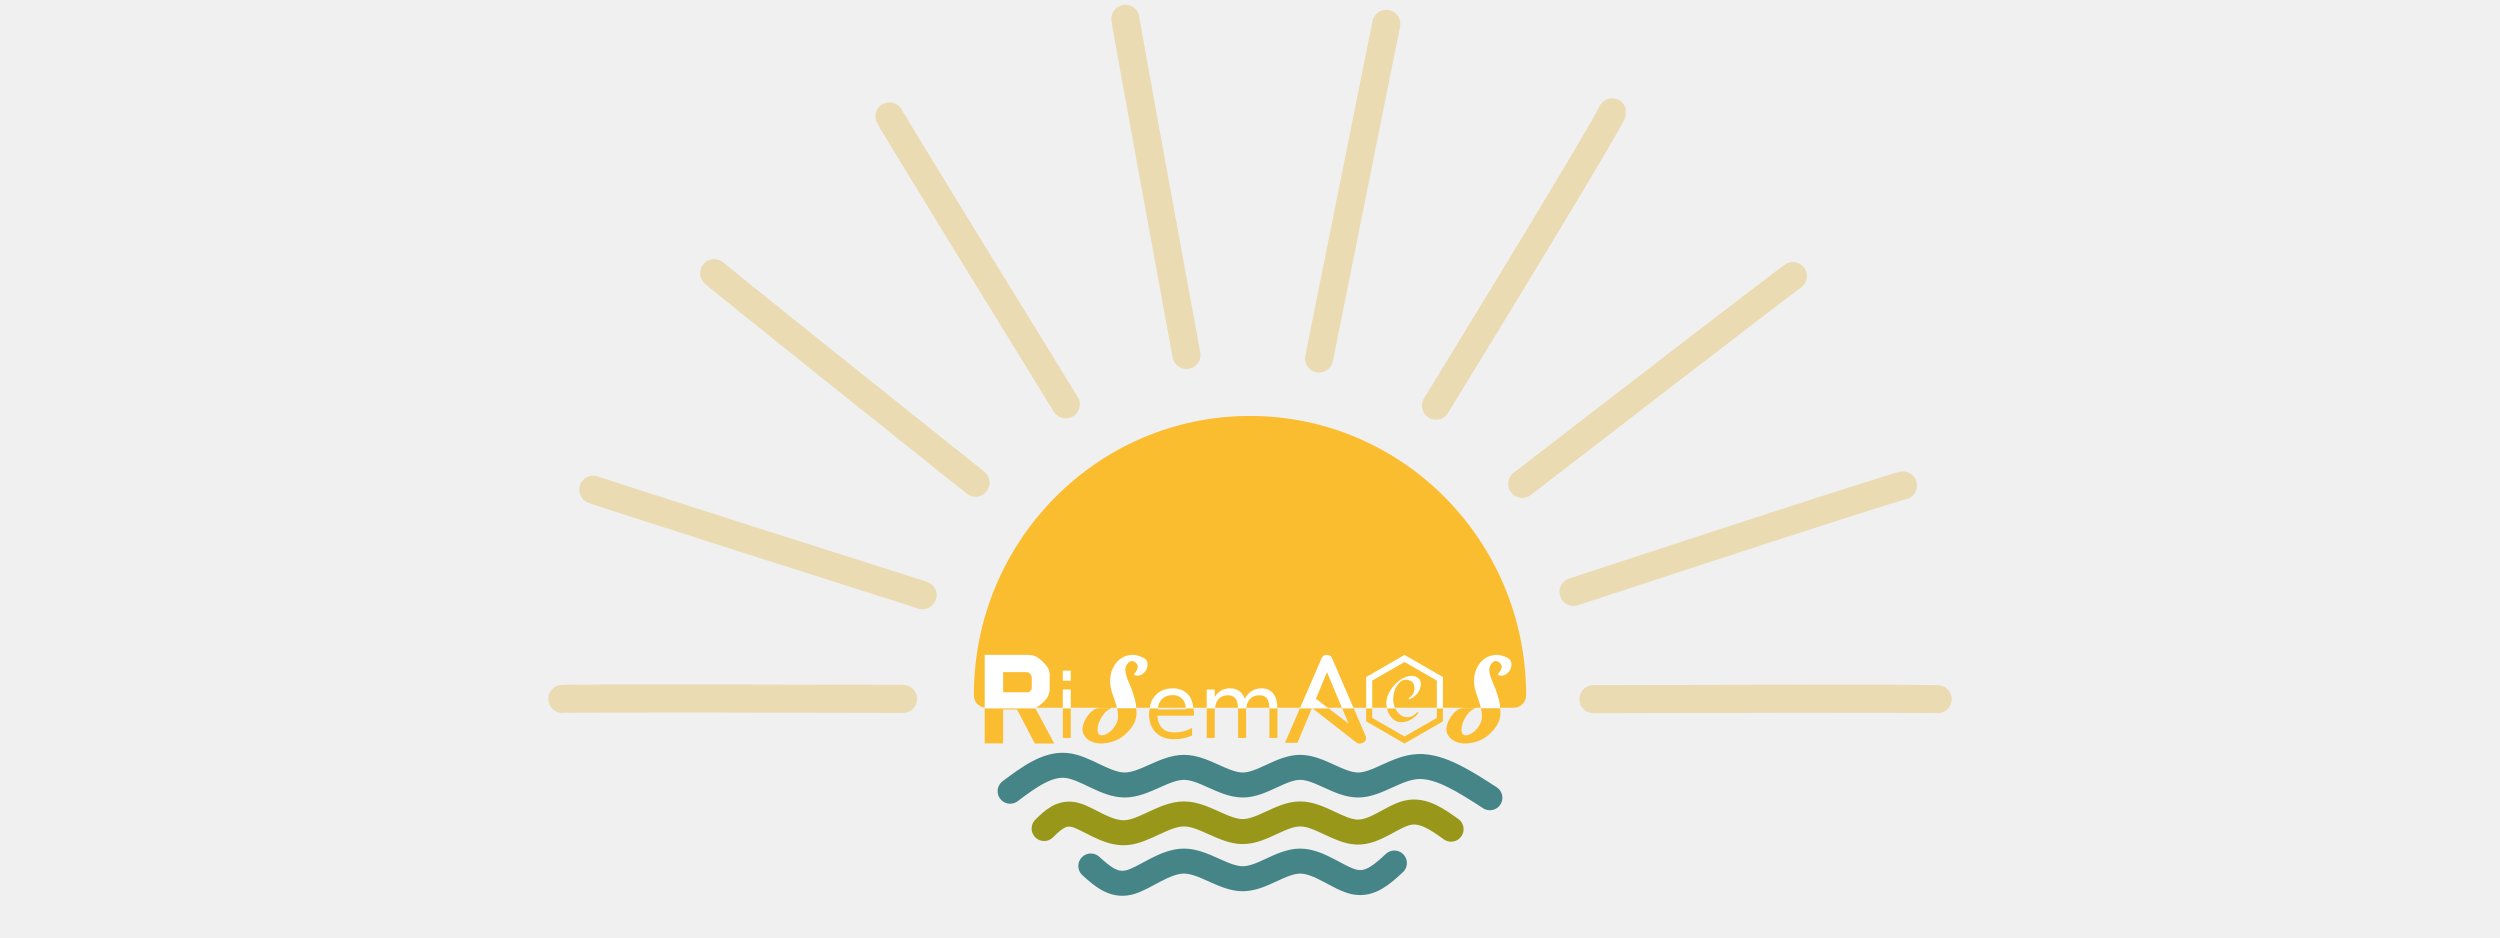
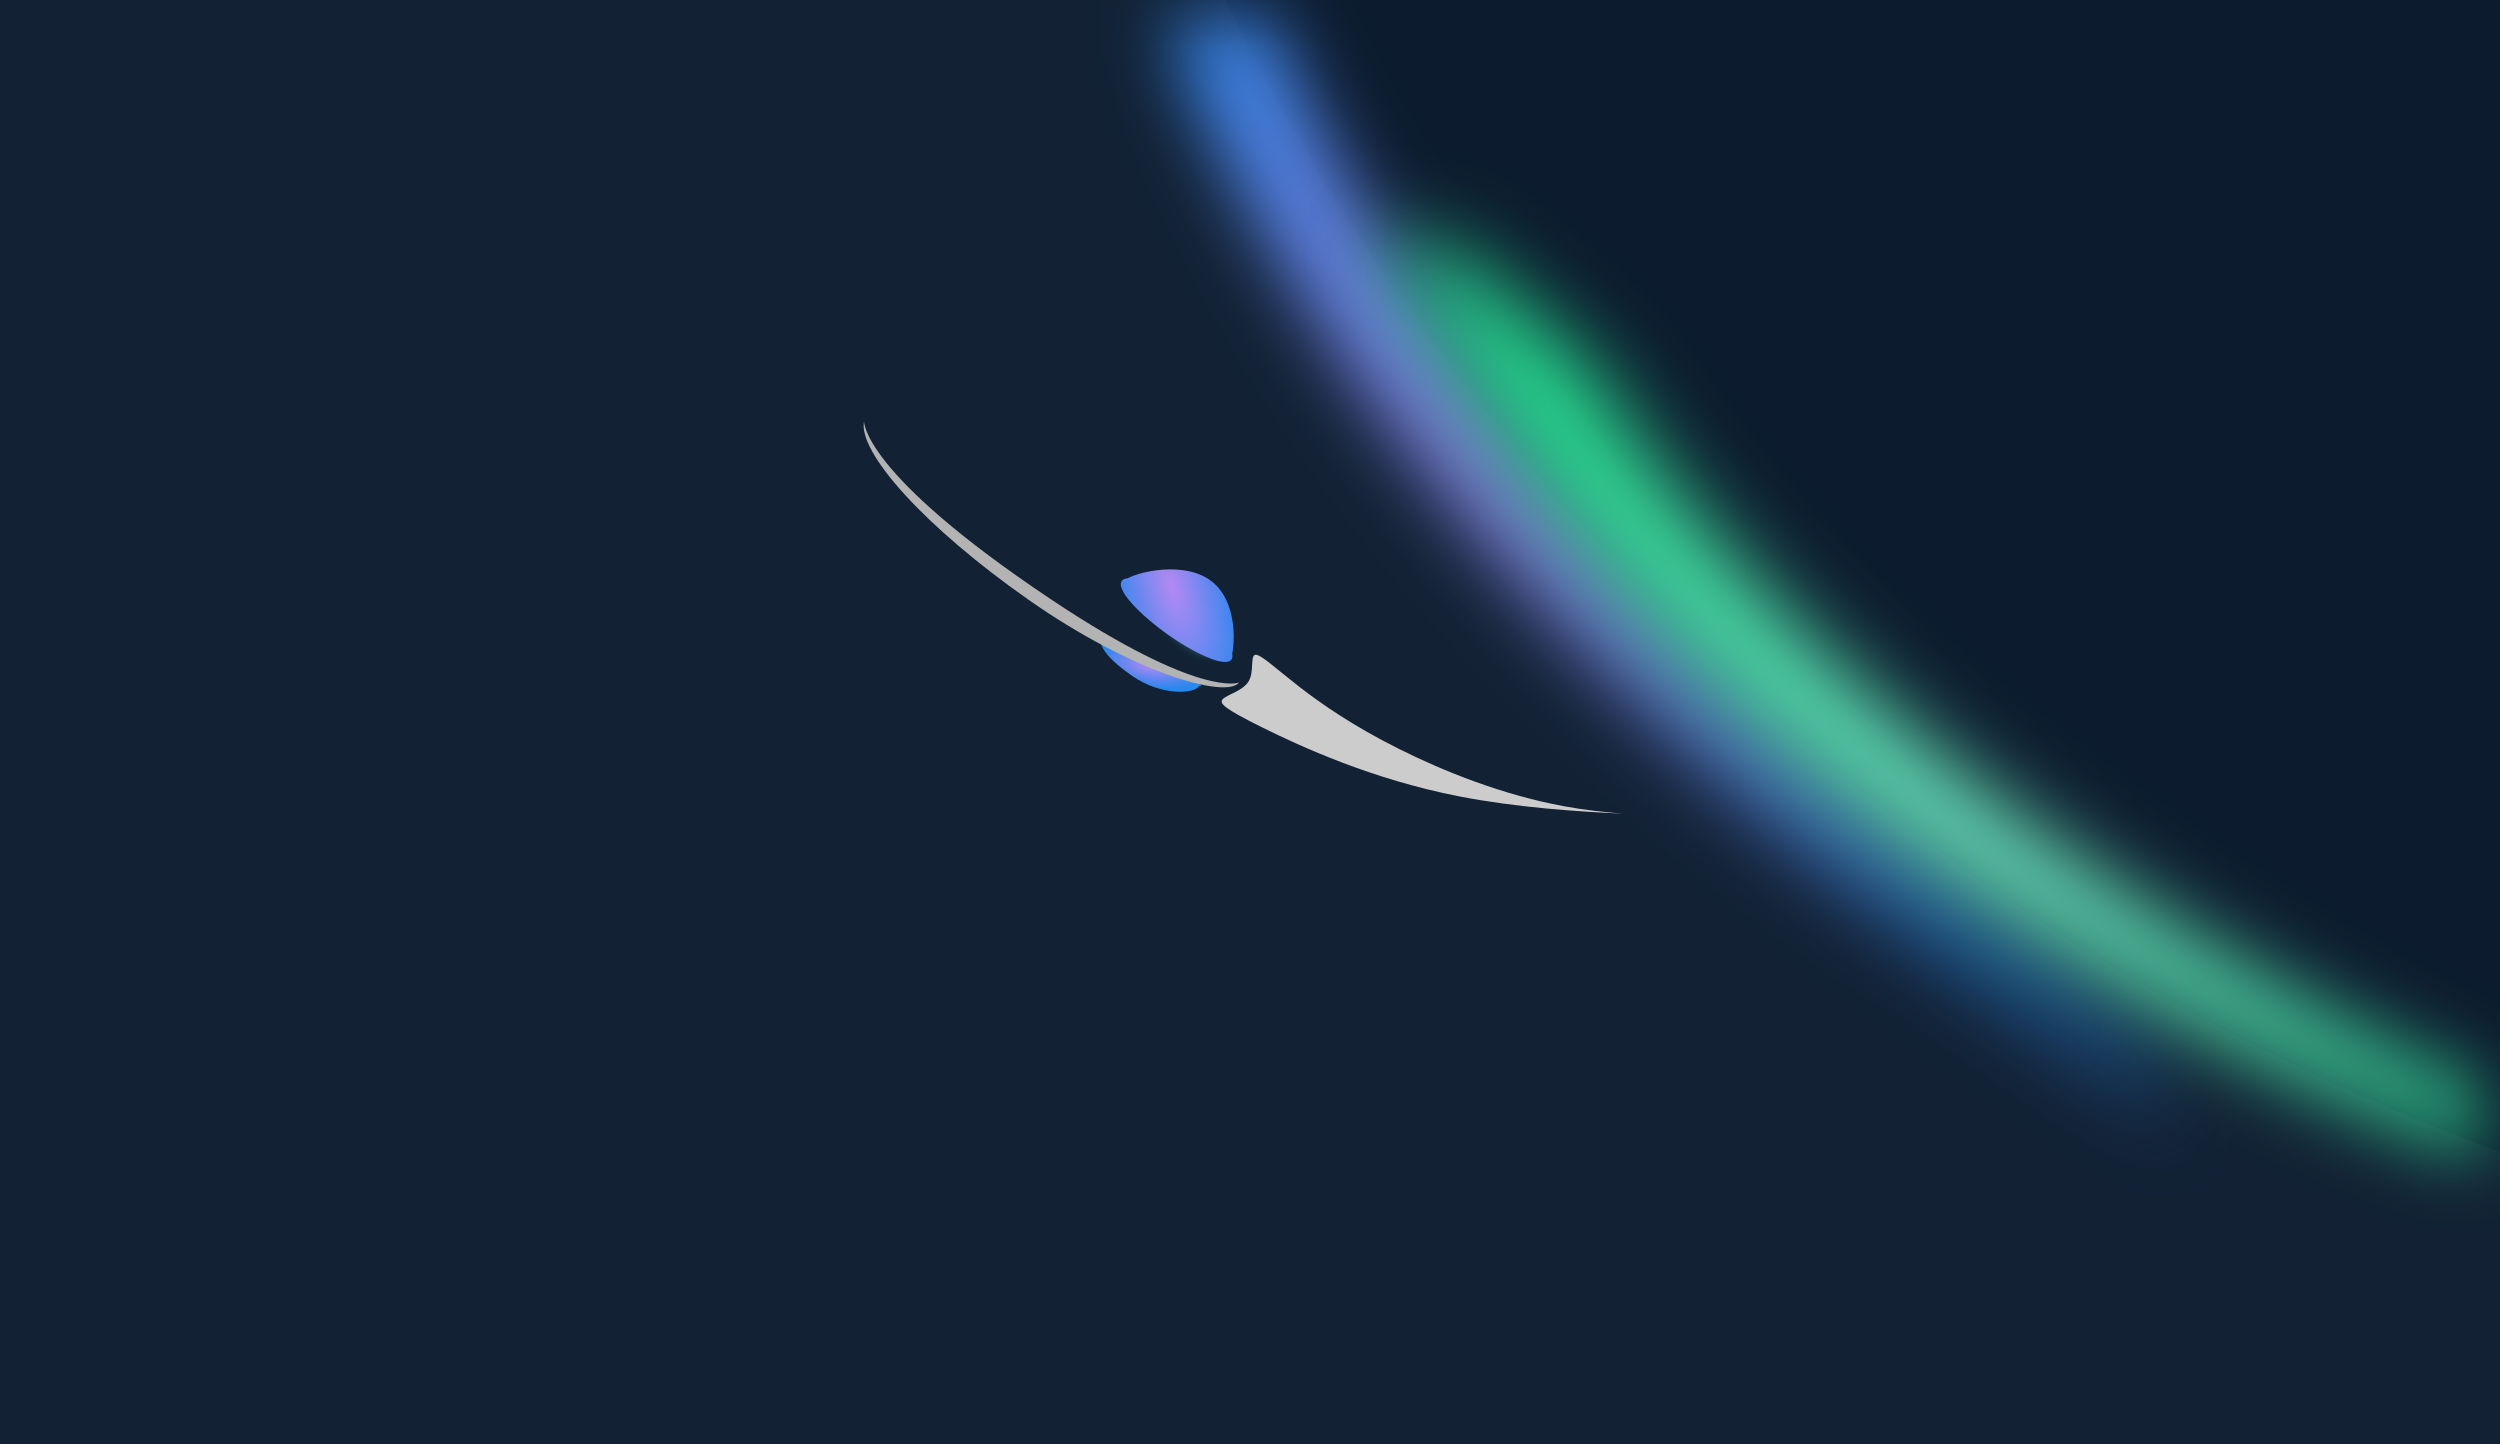
- <svg xmlns="http://www.w3.org/2000/svg" width="800" height="300" viewBox="0 0 211.667 79.375" version="1.1" id="svg8">
+ <svg xmlns="http://www.w3.org/2000/svg" xmlns:xlink="http://www.w3.org/1999/xlink" width="1366" height="789" viewBox="0 0 361.421 208.756" version="1.1" id="svg8">
  <defs id="defs2">
-     <style type="text/css" id="style981" />
+     <linearGradient id="linearGradient1452">
+       <stop style="stop-color:#88f3d1;stop-opacity:1" offset="0" id="stop1448" />
+       <stop style="stop-color:#28f09a;stop-opacity:0.984" offset="1" id="stop1450" />
+     </linearGradient>
+     <linearGradient id="linearGradient1119">
+       <stop style="stop-color:#b488f3;stop-opacity:1" offset="0" id="stop1115" />
+       <stop style="stop-color:#2889f0;stop-opacity:0.984" offset="1" id="stop1117" />
+     </linearGradient>
+     <rect x="218.18" y="25.811" width="86.163" height="12.097" id="rect1053" />
+     <rect x="20.488" y="29.281" width="116.079" height="34.785" id="rect933" />
+     <rect x="43.067" y="20.793" width="145.047" height="48.892" id="rect1031" />
+     <meshgradient id="meshgradient918" gradientUnits="userSpaceOnUse" x="82.622" y="2.315" gradientTransform="matrix(0.6495148,0,0,0.6495148,162.2954,-90.61837)">
+       <meshrow id="meshrow920">
+         <meshpatch id="meshpatch922">
+           <stop path="c 11.049,-2.121  28.962,-2.121  40.011,0" style="stop-color:#ffffff;stop-opacity:1" id="stop924" />
+           <stop path="c 11.049,2.121  11.049,5.561  0,7.682" style="stop-color:#000000;stop-opacity:1" id="stop926" />
+           <stop path="c -11.049,2.121  -28.962,2.121  -40.011,1.77636e-15" style="stop-color:#030303;stop-opacity:1" id="stop928" />
+           <stop path="c -11.049,-2.121  -11.049,-5.561  0,-7.682" style="stop-color:#000000;stop-opacity:1" id="stop930" />
+         </meshpatch>
+       </meshrow>
+     </meshgradient>
+     <filter style="color-interpolation-filters:sRGB" id="filter1021" x="-0.125" width="1.251" y="-0.216" height="1.433">
+       <feGaussianBlur stdDeviation="0.325" id="feGaussianBlur1023" />
+     </filter>
+     <rect x="43.067" y="20.793" width="145.047" height="48.892" id="rect1039" />
+     <meshgradient id="meshgradient1101" gradientUnits="userSpaceOnUse" x="241.89" y="16.796">
+       <meshrow id="meshrow1103">
+         <meshpatch id="meshpatch1105">
+           <stop path="c 3.911,0  7.822,0  11.733,0" style="stop-color:#6415d2;stop-opacity:1" id="stop1107" />
+           <stop path="c 0,2.105  0,4.21  0,6.315" style="stop-color:#2889f0;stop-opacity:1" id="stop1109" />
+           <stop path="c -3.911,0  -7.822,0  -11.733,0" style="stop-color:#6415d2;stop-opacity:1" id="stop1111" />
+           <stop path="c 0,-2.105  0,-4.21  0,-6.315" style="stop-color:#2889f0;stop-opacity:1" id="stop1113" />
+         </meshpatch>
+       </meshrow>
+     </meshgradient>
+     <radialGradient xlink:href="#linearGradient1119" id="radialGradient1121" gradientUnits="userSpaceOnUse" gradientTransform="matrix(1.186291,-0.1904286,1.188272,1.623357,-6.989457,29.93118)" cx="111.561" cy="-11.608" fx="111.561" fy="-11.608" r="14.404" />
+     <radialGradient xlink:href="#linearGradient1119" id="radialGradient1129" cx="246.669" cy="23.721" fx="246.669" fy="23.721" r="4.281" gradientTransform="matrix(1,0,0,0.4044799,0,14.12619)" gradientUnits="userSpaceOnUse" />
+     <radialGradient xlink:href="#linearGradient1119" id="radialGradient1141" gradientUnits="userSpaceOnUse" gradientTransform="matrix(1.186291,-0.1904286,1.188272,1.623357,-6.989457,29.93118)" cx="111.561" cy="-11.608" fx="111.561" fy="-11.608" r="14.404" />
+     <radialGradient xlink:href="#linearGradient1119" id="radialGradient1143" gradientUnits="userSpaceOnUse" gradientTransform="matrix(1.186291,-0.1904286,1.188272,1.623357,-6.989457,29.93118)" cx="111.561" cy="-11.608" fx="111.561" fy="-11.608" r="14.404" />
+     <radialGradient xlink:href="#linearGradient1119" id="radialGradient1358" cx="436.51" cy="62.942" fx="436.51" fy="62.942" r="96.556" gradientTransform="matrix(1,0,0,0.8520459,11.15096,3.548396)" gradientUnits="userSpaceOnUse" />
+     <filter style="color-interpolation-filters:sRGB" id="filter1440" x="-0.076" width="1.153" y="-0.09" height="1.179">
+       <feGaussianBlur stdDeviation="6.14" id="feGaussianBlur1442" />
+     </filter>
+     <radialGradient xlink:href="#linearGradient1452" id="radialGradient1446" gradientUnits="userSpaceOnUse" gradientTransform="matrix(1,0,0,0.8520459,47.02486,67.69747)" cx="436.51" cy="62.942" fx="436.51" fy="62.942" r="96.556" />
  </defs>
-   <g id="layer1">
-     <g id="g1282" transform="translate(3.501115,11.29376)">
-       <path style="fill:none;stroke:#ebdbb2;stroke-width:2.381;stroke-linecap:round;stroke-linejoin:round;stroke-miterlimit:4;stroke-dasharray:none;stroke-opacity:1" d="m 131.411,47.902 c 28.73,-0.083 29.142,0.001 29.142,0.001" id="path916" />
-       <path style="fill:none;stroke:#ebdbb2;stroke-width:2.381;stroke-linecap:round;stroke-linejoin:round;stroke-miterlimit:4;stroke-dasharray:none;stroke-opacity:1" d="m 72.957,47.879 c -28.437,-0.083 -28.845,0.001 -28.845,0.001" id="path990" />
-       <path style="fill:none;stroke:#ebdbb2;stroke-width:2.381;stroke-linecap:round;stroke-linejoin:round;stroke-miterlimit:4;stroke-dasharray:none;stroke-opacity:1" d="m 129.726,38.818 c 27.487,-9.032 27.883,-9.005 27.883,-9.005" id="path1004" />
-       <path style="fill:none;stroke:#ebdbb2;stroke-width:2.381;stroke-linecap:round;stroke-linejoin:round;stroke-miterlimit:4;stroke-dasharray:none;stroke-opacity:1" d="M 118.082,23.049 C 133.086,-1.426 132.991,-1.778 132.991,-1.778" id="path1006" />
-       <path style="fill:none;stroke:#ebdbb2;stroke-width:2.381;stroke-linecap:round;stroke-linejoin:round;stroke-miterlimit:4;stroke-dasharray:none;stroke-opacity:1" d="M 125.385,29.671 C 147.926,12.284 148.295,12.084 148.295,12.084" id="path1008" />
-       <path style="fill:none;stroke:#ebdbb2;stroke-width:2.381;stroke-linecap:round;stroke-linejoin:round;stroke-miterlimit:4;stroke-dasharray:none;stroke-opacity:1" d="m 108.182,19.057 c 5.605,-27.959 5.691,-28.328 5.691,-28.328" id="path1010" />
-       <path style="fill:none;stroke:#ebdbb2;stroke-width:2.381;stroke-linecap:round;stroke-linejoin:round;stroke-miterlimit:4;stroke-dasharray:none;stroke-opacity:1" d="M 96.95,18.754 C 91.8,-9.282 91.78,-9.702 91.78,-9.702" id="path1012" />
-       <path style="fill:none;stroke:#ebdbb2;stroke-width:2.381;stroke-linecap:round;stroke-linejoin:round;stroke-miterlimit:4;stroke-dasharray:none;stroke-opacity:1" d="M 86.736,22.943 C 71.93,-1.079 71.809,-1.437 71.809,-1.437" id="path1014" />
-       <path style="fill:none;stroke:#ebdbb2;stroke-width:2.381;stroke-linecap:round;stroke-linejoin:round;stroke-miterlimit:4;stroke-dasharray:none;stroke-opacity:1" d="M 79.094,29.572 C 57.235,12.127 56.969,11.837 56.969,11.837" id="path1016" />
-       <path style="fill:none;stroke:#ebdbb2;stroke-width:2.381;stroke-linecap:round;stroke-linejoin:round;stroke-miterlimit:4;stroke-dasharray:none;stroke-opacity:1" d="M 74.613,39.094 C 47.111,30.362 46.737,30.166 46.737,30.166" id="path1018" />
+   <g id="layer1" transform="translate(-205.1552,-0.882347)">
+     <path style="fill:#1a1a1a;stroke:none;stroke-width:0.265px;stroke-linecap:butt;stroke-linejoin:miter;stroke-opacity:1;opacity:0.71" d="m 375.446,-14.653 c 0,0 52.927,145.648 218.617,190.818 165.69,45.17 53.524,-97.615 53.524,-97.615 L 615.29,-57.658 Z" id="path1694" />
+     <rect style="opacity:0.96;fill:#09192d;fill-opacity:1;stroke-width:0.265;stroke-linecap:round;stroke-linejoin:round" id="rect1224" width="365.964" height="213.907" x="202.884" y="-1.693" rx="42.734" ry="0" />
+     <g id="g1139" transform="matrix(1.78501,0.3161462,-0.3161462,1.78501,-61.35125,-23.22746)" style="stroke-width:0.552">
+       <path style="color:#000000;font-style:normal;font-variant:normal;font-weight:normal;font-stretch:normal;font-size:medium;line-height:normal;font-family:sans-serif;font-variant-ligatures:normal;font-variant-position:normal;font-variant-caps:normal;font-variant-numeric:normal;font-variant-alternates:normal;font-variant-east-asian:normal;font-feature-settings:normal;font-variation-settings:normal;text-indent:0;text-align:start;text-decoration:none;text-decoration-line:none;text-decoration-style:solid;text-decoration-color:#000000;letter-spacing:normal;word-spacing:normal;text-transform:none;writing-mode:lr-tb;direction:ltr;text-orientation:mixed;dominant-baseline:auto;baseline-shift:baseline;text-anchor:start;white-space:normal;shape-padding:0;shape-margin:0;inline-size:0;clip-rule:nonzero;display:inline;overflow:visible;visibility:visible;isolation:auto;mix-blend-mode:normal;color-interpolation:sRGB;color-interpolation-filters:linearRGB;solid-color:#000000;solid-opacity:1;vector-effect:none;fill:url(#radialGradient1129);fill-opacity:1;fill-rule:nonzero;stroke:none;stroke-width:0.292;stroke-linecap:round;stroke-linejoin:round;stroke-miterlimit:4;stroke-dasharray:none;stroke-dashoffset:0;stroke-opacity:1;color-rendering:auto;image-rendering:auto;shape-rendering:auto;text-rendering:auto;enable-background:accumulate;stop-color:#000000" d="m 242.426,21.989 c 0,0 -0.689,0.331 4.603,1.515 5.106,1.142 3.761,1.138 3.761,1.138 -0.193,0.666 -2.779,1.365 -5.421,0.137 -2.642,-1.227 -3.136,-2.124 -2.943,-2.789 z" id="path899" />
+       <ellipse style="fill:url(#meshgradient918);fill-opacity:1;stroke:none;stroke-width:0.292;stroke-linecap:round;stroke-linejoin:round;stroke-miterlimit:4;stroke-dasharray:none" id="path883" cx="228.953" cy="-86.62" rx="18.376" ry="3.528" transform="matrix(0.9064755,0.4222584,-0.3467466,0.9379589,0,0)" />
+       <path id="ellipse915" style="fill:#b3b3b3;fill-opacity:1;stroke:none;stroke-width:0.146;stroke-linecap:round;stroke-linejoin:round;stroke-miterlimit:4;stroke-dasharray:none" d="m 253.875,23.818 c -0.763,1.491 -8.485,0.718 -17.684,-3.568 -9.2,-4.285 -15.477,-9.225 -15.402,-11.743 0,0 0.46,4.074 17.179,11.406 13.111,5.75 15.907,3.905 15.907,3.905 z" />
+       <ellipse style="opacity:0.96;fill:#4afafa;fill-opacity:0.487;stroke:none;stroke-width:0.152;stroke-linecap:round;stroke-linejoin:round;stroke-miterlimit:4;stroke-dasharray:none;filter:url(#filter1021)" id="path1007" cx="106.277" cy="52.684" rx="3.109" ry="1.801" transform="matrix(0.9618677,0.3778461,0,0.9643752,147.0591,-71.22038)" />
+       <path style="color:#000000;font-style:normal;font-variant:normal;font-weight:normal;font-stretch:normal;font-size:medium;line-height:normal;font-family:sans-serif;font-variant-ligatures:normal;font-variant-position:normal;font-variant-caps:normal;font-variant-numeric:normal;font-variant-alternates:normal;font-variant-east-asian:normal;font-feature-settings:normal;font-variation-settings:normal;text-indent:0;text-align:start;text-decoration:none;text-decoration-line:none;text-decoration-style:solid;text-decoration-color:#000000;letter-spacing:normal;word-spacing:normal;text-transform:none;writing-mode:lr-tb;direction:ltr;text-orientation:mixed;dominant-baseline:auto;baseline-shift:baseline;text-anchor:start;white-space:normal;shape-padding:0;shape-margin:0;inline-size:0;clip-rule:nonzero;display:inline;overflow:visible;visibility:visible;isolation:auto;mix-blend-mode:normal;color-interpolation:sRGB;color-interpolation-filters:linearRGB;solid-color:#000000;solid-opacity:1;vector-effect:none;fill:url(#meshgradient1101);fill-opacity:1;fill-rule:nonzero;stroke:none;stroke-width:0.548;stroke-linecap:round;stroke-linejoin:round;stroke-miterlimit:4;stroke-dasharray:none;stroke-dashoffset:0;stroke-opacity:1;color-rendering:auto;image-rendering:auto;shape-rendering:auto;text-rendering:auto;enable-background:accumulate;stop-color:#000000" d="m 247.303,21.514 c 1.591,0.739 3.079,1.247 4.206,1.47 0.564,0.112 1.036,0.152 1.394,0.112 0.358,-0.04 0.622,-0.162 0.699,-0.427 0.077,-0.264 -0.062,-0.574 -0.314,-0.897 -0.252,-0.323 -0.634,-0.679 -1.12,-1.055 -0.973,-0.752 -2.367,-1.583 -3.958,-2.323 -1.591,-0.739 -3.079,-1.247 -4.206,-1.47 -0.564,-0.112 -1.036,-0.153 -1.394,-0.113 -0.358,0.04 -0.622,0.162 -0.699,0.427 -0.077,0.264 0.062,0.574 0.314,0.897 0.252,0.323 0.633,0.679 1.12,1.056 0.973,0.752 2.367,1.583 3.958,2.323 z m 0.067,-0.229 c -1.577,-0.733 -2.959,-1.557 -3.91,-2.293 -0.476,-0.368 -0.843,-0.714 -1.071,-1.006 -0.228,-0.292 -0.3,-0.512 -0.261,-0.647 0.039,-0.135 0.207,-0.243 0.53,-0.279 0.323,-0.036 0.781,9.72e-4 1.332,0.11 1.101,0.218 2.577,0.72 4.154,1.453 1.577,0.733 2.959,1.558 3.91,2.294 0.476,0.368 0.843,0.714 1.071,1.006 0.228,0.292 0.3,0.512 0.261,0.646 -0.039,0.135 -0.207,0.243 -0.53,0.279 -0.323,0.036 -0.781,-9.72e-4 -1.332,-0.11 -1.101,-0.218 -2.577,-0.721 -4.154,-1.454 z" id="path901" />
+       <g id="ellipse885" transform="matrix(0.3383562,0.1571924,-0.1041566,0.3582537,208.4651,3.332373)" style="fill:url(#radialGradient1121);fill-opacity:1;stroke:none;stroke-width:1.479">
+         <path style="color:#000000;font-style:normal;font-variant:normal;font-weight:normal;font-stretch:normal;font-size:medium;line-height:normal;font-family:sans-serif;font-variant-ligatures:normal;font-variant-position:normal;font-variant-caps:normal;font-variant-numeric:normal;font-variant-alternates:normal;font-variant-east-asian:normal;font-feature-settings:normal;font-variation-settings:normal;text-indent:0;text-align:start;text-decoration:none;text-decoration-line:none;text-decoration-style:solid;text-decoration-color:#000000;letter-spacing:normal;word-spacing:normal;text-transform:none;writing-mode:lr-tb;direction:ltr;text-orientation:mixed;dominant-baseline:auto;baseline-shift:baseline;text-anchor:start;white-space:normal;shape-padding:0;shape-margin:0;inline-size:0;clip-rule:nonzero;display:inline;overflow:visible;visibility:visible;isolation:auto;mix-blend-mode:normal;color-interpolation:sRGB;color-interpolation-filters:linearRGB;solid-color:#000000;solid-opacity:1;vector-effect:none;fill:url(#radialGradient1141);fill-opacity:1;fill-rule:nonzero;stroke:none;stroke-width:0.787;stroke-linecap:round;stroke-linejoin:round;stroke-miterlimit:4;stroke-dasharray:none;stroke-dashoffset:0;stroke-opacity:1;color-rendering:auto;image-rendering:auto;shape-rendering:auto;text-rendering:auto;enable-background:accumulate;stop-color:#000000;stop-opacity:1" d="m 129.811,-4.799 c 0,1.858 -6.329,3.364 -14.137,3.364 -7.808,0 -14.137,-1.506 -14.137,-3.364 0,-1.858 8.884,-11.247 16.692,-11.247 7.808,0 11.583,9.389 11.583,11.247 z" id="path891" />
+         <path style="color:#000000;font-style:normal;font-variant:normal;font-weight:normal;font-stretch:normal;font-size:medium;line-height:normal;font-family:sans-serif;font-variant-ligatures:normal;font-variant-position:normal;font-variant-caps:normal;font-variant-numeric:normal;font-variant-alternates:normal;font-variant-east-asian:normal;font-feature-settings:normal;font-variation-settings:normal;text-indent:0;text-align:start;text-decoration:none;text-decoration-line:none;text-decoration-style:solid;text-decoration-color:#000000;letter-spacing:normal;word-spacing:normal;text-transform:none;writing-mode:lr-tb;direction:ltr;text-orientation:mixed;dominant-baseline:auto;baseline-shift:baseline;text-anchor:start;white-space:normal;shape-padding:0;shape-margin:0;inline-size:0;clip-rule:nonzero;display:inline;overflow:visible;visibility:visible;isolation:auto;mix-blend-mode:normal;color-interpolation:sRGB;color-interpolation-filters:linearRGB;solid-color:#000000;solid-opacity:1;vector-effect:none;fill:url(#radialGradient1143);fill-opacity:1;fill-rule:nonzero;stroke:none;stroke-width:1.479;stroke-linecap:round;stroke-linejoin:round;stroke-miterlimit:4;stroke-dasharray:none;stroke-dashoffset:0;stroke-opacity:1;color-rendering:auto;image-rendering:auto;shape-rendering:auto;text-rendering:auto;enable-background:accumulate;stop-color:#000000;stop-opacity:1" d="m 115.674,-8.43 c -3.921,0 -7.471,0.376 -10.059,0.992 -1.294,0.308 -2.346,0.675 -3.098,1.098 -0.751,0.423 -1.248,0.925 -1.248,1.541 0,0.616 0.497,1.118 1.248,1.541 0.751,0.423 1.804,0.788 3.098,1.096 2.588,0.616 6.138,0.992 10.059,0.992 3.921,0 7.471,-0.376 10.059,-0.992 1.294,-0.308 2.346,-0.673 3.098,-1.096 0.751,-0.423 1.248,-0.925 1.248,-1.541 0,-0.616 -0.497,-1.118 -1.248,-1.541 -0.751,-0.423 -1.804,-0.79 -3.098,-1.098 -2.588,-0.616 -6.138,-0.992 -10.059,-0.992 z m 0,0.533 c 3.887,0 7.407,0.375 9.936,0.977 1.264,0.301 2.282,0.661 2.961,1.043 0.679,0.382 0.975,0.765 0.975,1.078 0,0.313 -0.295,0.694 -0.975,1.076 -0.679,0.382 -1.697,0.742 -2.961,1.043 -2.529,0.602 -6.049,0.979 -9.936,0.979 -3.887,0 -7.407,-0.377 -9.936,-0.979 -1.264,-0.301 -2.282,-0.661 -2.961,-1.043 -0.679,-0.382 -0.975,-0.763 -0.975,-1.076 0,-0.313 0.295,-0.696 0.975,-1.078 0.679,-0.382 1.697,-0.742 2.961,-1.043 2.529,-0.602 6.049,-0.977 9.936,-0.977 z" id="path893" />
+       </g>
    </g>
-     <g id="g1116">
-       <path style="fill:none;stroke:#458588;stroke-width:2.117;stroke-linecap:round;stroke-linejoin:round;stroke-miterlimit:4;stroke-dasharray:none;stroke-opacity:1" d="m 85.525,66.988 c 1.569,-1.171 3.138,-2.342 4.754,-2.18 1.616,0.162 3.28,1.655 4.949,1.655 1.669,-1.2e-4 3.344,-1.494 5.017,-1.494 1.672,1.27e-4 3.341,1.494 4.976,1.494 1.635,-1.17e-4 3.235,-1.494 4.86,-1.494 1.625,1.25e-4 3.273,1.494 4.906,1.494 1.633,-1.25e-4 3.251,-1.494 5.108,-1.563 1.857,-0.069 3.952,1.286 6.048,2.642" id="path1243" />
-       <path style="fill:none;stroke:#98971a;stroke-width:2.117;stroke-linecap:round;stroke-linejoin:round;stroke-miterlimit:4;stroke-dasharray:none;stroke-opacity:1" d="m 88.402,70.148 c 0.742,-0.723 1.484,-1.445 2.621,-1.153 1.137,0.292 2.668,1.599 4.271,1.505 1.603,-0.094 3.278,-1.587 4.951,-1.587 1.672,1.27e-4 3.341,1.494 4.976,1.494 1.635,-1.17e-4 3.235,-1.494 4.86,-1.494 1.625,1.25e-4 3.273,1.494 4.819,1.538 1.546,0.044 2.99,-1.361 4.3,-1.643 1.309,-0.283 2.484,0.557 3.658,1.396" id="path1247" />
-       <path style="fill:none;stroke:#458588;stroke-width:2.117;stroke-linecap:round;stroke-linejoin:round;stroke-miterlimit:4;stroke-dasharray:none;stroke-opacity:1" d="m 92.357,73.321 c 0.955,0.858 1.91,1.715 3.225,1.397 1.315,-0.318 2.99,-1.812 4.662,-1.812 1.672,1.27e-4 3.341,1.494 4.976,1.494 1.635,-1.17e-4 3.235,-1.494 4.86,-1.494 1.625,1.25e-4 3.273,1.494 4.607,1.77 1.334,0.276 2.353,-0.664 3.371,-1.605" id="path1251" />
-     </g>
-     <path style="fill:#fabd2f;fill-opacity:1;stroke:#fabd2f;stroke-width:2.117;stroke-linecap:round;stroke-linejoin:round;stroke-miterlimit:4;stroke-dasharray:none;stroke-opacity:1" id="path1270" d="M 83.511,58.862 A 22.322,22.587 0 0 1 105.833,36.275 22.322,22.587 0 0 1 128.155,58.862 h -22.322 z" />
-     <g aria-label="Risemacs" id="text1006" style="font-style:normal;font-variant:normal;font-weight:normal;font-stretch:normal;font-size:7.502px;line-height:1.25;font-family:file-icons;-inkscape-font-specification:'file-icons, Normal';font-variant-ligatures:normal;font-variant-caps:normal;font-variant-numeric:normal;font-variant-east-asian:normal;fill:#000000;fill-opacity:1;stroke:none;stroke-width:0.265" />
-     <path id="path1031" style="font-style:normal;font-variant:normal;font-weight:normal;font-stretch:normal;font-size:7.502px;line-height:1.25;font-family:file-icons;-inkscape-font-specification:'file-icons, Normal';font-variant-ligatures:normal;font-variant-caps:normal;font-variant-numeric:normal;font-variant-east-asian:normal;fill:#ffffff;fill-opacity:1;stroke:none;stroke-width:1" d="m 473.914,226.645 h 6.117 c -0.037,-0.439 0.003,-0.825 -0.08,-1.295 -0.203,-1.145 -0.554,-2.446 -1.053,-3.904 -0.314,-0.923 -0.654,-1.8 -1.023,-2.631 -0.369,-0.812 -0.674,-1.579 -0.914,-2.299 -0.241,-0.738 -0.371,-1.43 -0.389,-2.076 -0.037,-0.646 0.14,-1.256 0.527,-1.828 0.812,-1.237 1.736,-1.422 2.77,-0.555 0.526,0.425 0.74,0.949 0.643,1.572 -0.097,0.623 -0.505,1.345 -1.225,2.166 l 0.582,0.389 c 0.867,0.11 1.606,-0.064 2.215,-0.525 0.609,-0.443 1.042,-0.989 1.301,-1.635 0.277,-0.646 0.35,-1.311 0.221,-1.994 -0.129,-0.665 -0.516,-1.162 -1.162,-1.494 -0.849,-0.443 -1.675,-0.736 -2.479,-0.879 -0.803,-0.143 -1.583,-0.137 -2.34,0.019 -1.514,0.314 -2.769,1.034 -3.766,2.16 -0.498,0.554 -0.917,1.189 -1.254,1.904 -0.337,0.715 -0.592,1.512 -0.768,2.389 -0.166,0.868 -0.208,1.764 -0.125,2.691 0.083,0.928 0.291,1.885 0.623,2.873 0.277,0.831 0.564,1.67 0.859,2.52 0.303,0.819 0.536,1.63 0.719,2.432 z" transform="scale(0.2645833)" />
-     <path id="path1103" style="font-style:normal;font-variant:normal;font-weight:normal;font-stretch:normal;font-size:7.502px;line-height:1.25;font-family:file-icons;-inkscape-font-specification:'file-icons, Normal';font-variant-ligatures:normal;font-variant-caps:normal;font-variant-numeric:normal;font-variant-east-asian:normal;fill:#fabd2f;fill-opacity:1;stroke:none;stroke-width:1" d="m 467.666,226.645 c -0.301,0.121 -0.654,0.18 -0.924,0.338 -0.665,0.388 -1.237,0.858 -1.717,1.412 -0.498,0.572 -0.923,1.2 -1.273,1.883 -1.034,1.975 -1.173,3.61 -0.416,4.902 0.757,1.292 1.959,2.132 3.602,2.52 1.643,0.388 3.497,0.259 5.564,-0.387 2.068,-0.646 3.906,-1.93 5.512,-3.85 0.646,-0.757 1.143,-1.532 1.494,-2.326 0.351,-0.812 0.563,-1.689 0.637,-2.631 0.043,-0.566 -0.06,-1.231 -0.113,-1.861 h -6.117 c 0.007,0.03 0.021,0.06 0.027,0.09 0.185,0.831 0.277,1.642 0.277,2.436 0,0.775 -0.157,1.515 -0.471,2.217 -0.554,1.218 -1.292,2.169 -2.215,2.852 -0.905,0.683 -1.707,1.034 -2.408,1.053 -0.378,0.018 -0.682,-0.057 -0.908,-0.223 -0.226,-0.166 -0.375,-0.425 -0.449,-0.775 -0.166,-0.72 -0.111,-1.551 0.166,-2.492 0.277,-0.942 0.73,-1.883 1.357,-2.824 0.646,-0.941 1.393,-1.624 2.242,-2.049 0.148,-0.074 0.287,-0.167 0.416,-0.277 10e-4,-0.001 -0.001,-0.005 0,-0.006 z" transform="scale(0.2645833)" />
-     <path id="path1101" style="font-style:normal;font-variant:normal;font-weight:normal;font-stretch:normal;font-size:7.502px;line-height:1.25;font-family:file-icons;-inkscape-font-specification:'file-icons, Normal';font-variant-ligatures:normal;font-variant-caps:normal;font-variant-numeric:normal;font-variant-east-asian:normal;fill:#fabd2f;fill-opacity:1;stroke:none;stroke-width:1" d="m 467.666,226.645 h 4.283 c 0.125,-0.129 0.099,-0.32 -0.084,-0.576 -1.052,-0.111 -2.002,-0.082 -2.852,0.084 -0.504,0.099 -0.909,0.316 -1.348,0.492 z" transform="scale(0.2645833)" />
-     <path id="path1099" style="font-style:normal;font-variant:normal;font-weight:normal;font-stretch:normal;font-size:7.502px;line-height:1.25;font-family:file-icons;-inkscape-font-specification:'file-icons, Normal';font-variant-ligatures:normal;font-variant-caps:normal;font-variant-numeric:normal;font-variant-east-asian:normal;fill:#fabd2f;fill-opacity:1;stroke:none;stroke-width:1" d="m 443.869,226.645 c 0.05,0.216 0.062,0.477 0.125,0.678 0.203,0.651 0.475,1.22 0.816,1.709 0.351,0.498 0.736,0.909 1.156,1.232 0.42,0.323 0.874,0.559 1.363,0.707 0.997,0.277 2.077,0.193 3.24,-0.25 0.582,-0.222 1.154,-0.545 1.717,-0.975 0.563,-0.429 1.118,-0.963 1.662,-1.6 l -0.359,-0.305 c -0.96,1.015 -1.912,1.568 -2.854,1.66 -0.941,0.074 -1.781,-0.147 -2.52,-0.664 -0.72,-0.517 -1.301,-1.246 -1.744,-2.188 -9e-4,-0.002 -0.001,-0.004 -0.002,-0.006 z" transform="scale(0.2645833)" />
-     <path id="path1097" style="font-style:normal;font-variant:normal;font-weight:normal;font-stretch:normal;font-size:7.502px;line-height:1.25;font-family:file-icons;-inkscape-font-specification:'file-icons, Normal';font-variant-ligatures:normal;font-variant-caps:normal;font-variant-numeric:normal;font-variant-east-asian:normal;fill:#ffffff;fill-opacity:1;stroke:none;stroke-width:1" d="m 443.869,226.645 h 2.602 c -0.441,-0.958 -0.662,-1.944 -0.662,-2.957 0.019,-0.794 0.138,-1.569 0.359,-2.326 0.222,-0.757 0.489,-1.367 0.803,-1.828 0.978,-1.477 2.004,-2.151 3.074,-2.021 0.545,0.065 0.994,0.183 1.35,0.354 0.355,0.171 0.617,0.395 0.783,0.672 0.388,0.609 0.516,1.422 0.387,2.438 -0.129,0.997 -0.737,1.799 -1.826,2.408 l 0.221,0.359 c 0.794,-0.258 1.485,-0.683 2.076,-1.273 0.572,-0.572 0.997,-1.2 1.273,-1.883 0.295,-0.683 0.408,-1.357 0.334,-2.021 -0.055,-0.665 -0.325,-1.19 -0.805,-1.578 -0.831,-0.646 -1.818,-0.858 -2.963,-0.637 -1.145,0.24 -2.252,0.775 -3.322,1.605 -1.052,0.812 -1.967,1.855 -2.742,3.129 -0.757,1.274 -1.163,2.622 -1.219,4.043 0.045,0.561 0.167,1.033 0.277,1.518 z" transform="scale(0.2645833)" />
-     <path id="path1095" style="font-style:normal;font-variant:normal;font-weight:normal;font-stretch:normal;font-size:7.502px;line-height:1.25;font-family:file-icons;-inkscape-font-specification:'file-icons, Normal';font-variant-ligatures:normal;font-variant-caps:normal;font-variant-numeric:normal;font-variant-east-asian:normal;fill:#fabd2f;fill-opacity:1;stroke:none;stroke-width:1" d="m 437.168,226.645 v 4.188 l 12.268,7.09 12.295,-7.09 v -4.188 h -1.938 v 3.08 l -10.357,5.953 -10.328,-5.953 v -3.08 z" transform="scale(0.2645833)" />
-     <path id="path1093" style="font-style:normal;font-variant:normal;font-weight:normal;font-stretch:normal;font-size:7.502px;line-height:1.25;font-family:file-icons;-inkscape-font-specification:'file-icons, Normal';font-variant-ligatures:normal;font-variant-caps:normal;font-variant-numeric:normal;font-variant-east-asian:normal;fill:#ffffff;fill-opacity:1;stroke:none;stroke-width:1" d="m 437.168,226.645 h 1.939 v -8.855 l 10.328,-5.953 10.357,5.953 v 8.855 h 1.938 v -9.99 l -12.295,-7.09 -12.268,7.09 z" transform="scale(0.2645833)" />
-     <path id="path1091" style="font-style:normal;font-variant:normal;font-weight:normal;font-stretch:normal;font-size:7.502px;line-height:1.25;font-family:file-icons;-inkscape-font-specification:'file-icons, Normal';font-variant-ligatures:normal;font-variant-caps:normal;font-variant-numeric:normal;font-variant-east-asian:normal;fill:#fabd2f;fill-opacity:1;stroke:none;stroke-width:1" d="m 419.969,226.645 13.711,10.668 c 0.794,0.738 1.642,0.84 2.547,0.305 0.452,-0.268 0.739,-0.589 0.859,-0.963 0.12,-0.374 0.074,-0.801 -0.139,-1.281 l -3.773,-8.729 h -3.689 l 2.062,4.908 -6.469,-4.908 z" transform="scale(0.2645833)" />
-     <path id="path1089" style="font-style:normal;font-variant:normal;font-weight:normal;font-stretch:normal;font-size:7.502px;line-height:1.25;font-family:file-icons;-inkscape-font-specification:'file-icons, Normal';font-variant-ligatures:normal;font-variant-caps:normal;font-variant-numeric:normal;font-variant-east-asian:normal;fill:#fabd2f;fill-opacity:1;stroke:none;stroke-width:1" d="m 415.98,226.645 -4.785,11.055 h 3.986 l 4.607,-11.055 z" transform="scale(0.2645833)" />
-     <path id="path1087" style="font-style:normal;font-variant:normal;font-weight:normal;font-stretch:normal;font-size:7.502px;line-height:1.25;font-family:file-icons;-inkscape-font-specification:'file-icons, Normal';font-variant-ligatures:normal;font-variant-caps:normal;font-variant-numeric:normal;font-variant-east-asian:normal;fill:#ffffff;fill-opacity:1;stroke:none;stroke-width:1" d="m 415.98,226.645 h 3.809 l 0.045,-0.105 0.135,0.105 h 5.109 l -3.971,-3.012 3.518,-8.557 4.859,11.568 h 3.689 l -6.916,-16 c -0.295,-0.72 -0.848,-1.08 -1.66,-1.08 -0.812,0 -1.376,0.36 -1.689,1.08 z" transform="scale(0.2645833)" />
-     <path id="path1085" style="font-style:normal;font-variant:normal;font-weight:normal;font-stretch:normal;font-size:7.502px;line-height:1.25;font-family:file-icons;-inkscape-font-specification:'file-icons, Normal';font-variant-ligatures:normal;font-variant-caps:normal;font-variant-numeric:normal;font-variant-east-asian:normal;fill:#fabd2f;fill-opacity:1;stroke:none;stroke-width:1" d="m 406.201,226.645 c 0.002,0.085 0.023,0.141 0.023,0.229 v 9.275 h 2.561 v -9.359 c 0,-0.054 -0.017,-0.091 -0.018,-0.145 z" transform="scale(0.2645833)" />
-     <path id="path1083" style="font-style:normal;font-variant:normal;font-weight:normal;font-stretch:normal;font-size:7.502px;line-height:1.25;font-family:file-icons;-inkscape-font-specification:'file-icons, Normal';font-variant-ligatures:normal;font-variant-caps:normal;font-variant-numeric:normal;font-variant-east-asian:normal;fill:#fabd2f;fill-opacity:1;stroke:none;stroke-width:1" d="m 396.162,226.645 c 0.002,0.085 0.023,0.141 0.023,0.229 v 9.275 h 2.562 v -8.764 c 0,-0.276 0.08,-0.486 0.105,-0.74 z" transform="scale(0.2645833)" />
-     <path id="path1081" style="font-style:normal;font-variant:normal;font-weight:normal;font-stretch:normal;font-size:7.502px;line-height:1.25;font-family:file-icons;-inkscape-font-specification:'file-icons, Normal';font-variant-ligatures:normal;font-variant-caps:normal;font-variant-numeric:normal;font-variant-east-asian:normal;fill:#fabd2f;fill-opacity:1;stroke:none;stroke-width:1" d="m 386.148,226.645 v 9.504 h 2.561 v -8.764 c 0,-0.275 0.08,-0.486 0.105,-0.74 z" transform="scale(0.2645833)" />
-     <path id="path1079" style="font-style:normal;font-variant:normal;font-weight:normal;font-stretch:normal;font-size:7.502px;line-height:1.25;font-family:file-icons;-inkscape-font-specification:'file-icons, Normal';font-variant-ligatures:normal;font-variant-caps:normal;font-variant-numeric:normal;font-variant-east-asian:normal;fill:#ffffff;fill-opacity:1;stroke:none;stroke-width:1" d="m 386.148,226.645 h 2.666 c 0.115,-1.135 0.417,-2.116 1.043,-2.832 0.766,-0.886 1.8,-1.33 3.102,-1.33 0.549,0 1.027,0.091 1.434,0.271 0.406,0.18 0.741,0.449 1.004,0.809 0.495,0.669 0.737,1.718 0.766,3.082 h 2.691 c 0.044,-0.444 0.06,-0.911 0.182,-1.291 0.192,-0.598 0.478,-1.116 0.861,-1.555 0.766,-0.877 1.809,-1.316 3.129,-1.316 1.08,0 1.884,0.36 2.41,1.08 0.263,0.36 0.46,0.816 0.592,1.367 0.116,0.487 0.16,1.079 0.174,1.715 h 2.566 c -0.022,-2.007 -0.443,-3.577 -1.297,-4.674 -0.877,-1.135 -2.123,-1.703 -3.738,-1.703 -1.2,0 -2.245,0.272 -3.131,0.816 -0.886,0.545 -1.646,1.391 -2.283,2.535 -0.378,-1.089 -0.964,-1.92 -1.758,-2.492 -0.785,-0.572 -1.741,-0.859 -2.867,-0.859 -1.117,0 -2.08,0.227 -2.893,0.68 -0.812,0.452 -1.51,1.153 -2.092,2.104 v -2.408 h -2.561 z" transform="scale(0.2645833)" />
-     <path id="path1077" style="font-style:normal;font-variant:normal;font-weight:normal;font-stretch:normal;font-size:7.502px;line-height:1.25;font-family:file-icons;-inkscape-font-specification:'file-icons, Normal';font-variant-ligatures:normal;font-variant-caps:normal;font-variant-numeric:normal;font-variant-east-asian:normal;fill:#fabd2f;fill-opacity:1;stroke:none;stroke-width:1" d="m 367.977,226.645 c -0.106,0.626 -0.285,1.195 -0.285,1.902 0,1.228 0.181,2.329 0.541,3.303 0.36,0.974 0.899,1.821 1.619,2.541 0.725,0.72 1.578,1.259 2.559,1.619 0.981,0.36 2.089,0.541 3.326,0.541 0.988,0 1.962,-0.102 2.922,-0.305 0.96,-0.203 1.897,-0.499 2.811,-0.887 v -2.408 c -0.905,0.48 -1.819,0.84 -2.742,1.08 -0.914,0.24 -1.859,0.359 -2.838,0.359 -0.845,10e-6 -1.598,-0.115 -2.258,-0.344 -0.66,-0.228 -1.228,-0.57 -1.703,-1.027 -0.471,-0.462 -0.837,-1.026 -1.1,-1.695 -0.263,-0.669 -0.423,-1.443 -0.479,-2.32 h 11.713 v -1.246 c 0,-0.415 -0.125,-0.73 -0.164,-1.113 h -2.443 c 0.009,0.13 0.059,0.23 0.06,0.365 l -9.082,0.016 c 0.013,-0.143 0.07,-0.244 0.09,-0.381 z" transform="scale(0.2645833)" />
-     <path id="path1075" style="font-style:normal;font-variant:normal;font-weight:normal;font-stretch:normal;font-size:7.502px;line-height:1.25;font-family:file-icons;-inkscape-font-specification:'file-icons, Normal';font-variant-ligatures:normal;font-variant-caps:normal;font-variant-numeric:normal;font-variant-east-asian:normal;fill:#ffffff;fill-opacity:1;stroke:none;stroke-width:1" d="m 367.977,226.645 h 2.547 c 0.08,-0.561 0.176,-1.108 0.373,-1.562 0.245,-0.565 0.579,-1.048 1.004,-1.449 0.429,-0.402 0.93,-0.704 1.5,-0.904 0.57,-0.201 1.209,-0.301 1.92,-0.301 0.628,0 1.194,0.105 1.697,0.312 0.503,0.208 0.944,0.518 1.322,0.934 0.383,0.415 0.673,0.901 0.869,1.457 0.158,0.448 0.21,0.974 0.246,1.514 h 2.443 c -0.18,-1.75 -0.663,-3.258 -1.662,-4.355 -1.209,-1.348 -2.857,-2.021 -4.943,-2.021 -2.326,0 -4.177,0.749 -5.553,2.244 -0.683,0.743 -1.196,1.617 -1.537,2.623 -0.151,0.445 -0.142,1.013 -0.227,1.51 z" transform="scale(0.2645833)" />
-     <path id="path1073" style="font-style:normal;font-variant:normal;font-weight:normal;font-stretch:normal;font-size:7.502px;line-height:1.25;font-family:file-icons;-inkscape-font-specification:'file-icons, Normal';font-variant-ligatures:normal;font-variant-caps:normal;font-variant-numeric:normal;font-variant-east-asian:normal;fill:#ffffff;fill-opacity:1;stroke:none;stroke-width:1" d="m 357.461,226.645 h 6.115 c -0.037,-0.439 0.003,-0.825 -0.08,-1.295 -0.203,-1.145 -0.554,-2.446 -1.053,-3.904 -0.314,-0.923 -0.654,-1.8 -1.023,-2.631 -0.369,-0.812 -0.674,-1.579 -0.914,-2.299 -0.24,-0.738 -0.37,-1.43 -0.389,-2.076 -0.037,-0.646 0.14,-1.256 0.527,-1.828 0.406,-0.618 0.839,-0.974 1.301,-1.066 0.462,-0.092 0.952,0.078 1.469,0.512 1.052,0.849 0.858,2.095 -0.582,3.738 l 0.582,0.389 c 0.868,0.111 1.606,-0.064 2.215,-0.525 0.609,-0.443 1.042,-0.989 1.301,-1.635 0.277,-0.646 0.352,-1.311 0.223,-1.994 -0.129,-0.665 -0.518,-1.162 -1.164,-1.494 -1.698,-0.886 -3.305,-1.173 -4.818,-0.859 -0.757,0.157 -1.449,0.415 -2.076,0.775 -0.628,0.36 -1.191,0.822 -1.689,1.385 -0.997,1.108 -1.671,2.539 -2.021,4.293 -0.332,1.735 -0.167,3.589 0.498,5.564 0.277,0.831 0.564,1.67 0.859,2.52 0.303,0.819 0.538,1.63 0.721,2.432 z" transform="scale(0.2645833)" />
-     <path id="path1071" style="font-style:normal;font-variant:normal;font-weight:normal;font-stretch:normal;font-size:7.502px;line-height:1.25;font-family:file-icons;-inkscape-font-specification:'file-icons, Normal';font-variant-ligatures:normal;font-variant-caps:normal;font-variant-numeric:normal;font-variant-east-asian:normal;fill:#fabd2f;fill-opacity:1;stroke:none;stroke-width:1" d="m 351.211,226.645 c -0.301,0.121 -0.654,0.18 -0.924,0.338 -0.665,0.388 -1.237,0.858 -1.717,1.412 -0.498,0.572 -0.923,1.2 -1.273,1.883 -1.034,1.975 -1.173,3.61 -0.416,4.902 0.378,0.646 0.869,1.18 1.469,1.6 0.6,0.42 1.311,0.726 2.133,0.92 1.643,0.388 3.497,0.259 5.564,-0.387 1.034,-0.323 2.011,-0.806 2.93,-1.447 0.918,-0.642 1.779,-1.442 2.582,-2.402 0.646,-0.757 1.143,-1.532 1.494,-2.326 0.351,-0.812 0.563,-1.689 0.637,-2.631 0.043,-0.566 -0.06,-1.231 -0.113,-1.861 h -6.115 c 0.007,0.03 0.021,0.06 0.027,0.09 0.185,0.831 0.275,1.642 0.275,2.436 0,0.775 -0.157,1.515 -0.471,2.217 -0.554,1.218 -1.292,2.169 -2.215,2.852 -0.905,0.683 -1.707,1.034 -2.408,1.053 -0.378,0.018 -0.682,-0.057 -0.908,-0.223 -0.226,-0.166 -0.375,-0.425 -0.449,-0.775 -0.166,-0.72 -0.111,-1.551 0.166,-2.492 0.277,-0.942 0.73,-1.883 1.357,-2.824 0.646,-0.941 1.393,-1.624 2.242,-2.049 0.148,-0.074 0.287,-0.167 0.416,-0.277 10e-4,-0.001 -10e-4,-0.005 0,-0.006 z" transform="scale(0.2645833)" />
-     <path id="path1069" style="font-style:normal;font-variant:normal;font-weight:normal;font-stretch:normal;font-size:7.502px;line-height:1.25;font-family:file-icons;-inkscape-font-specification:'file-icons, Normal';font-variant-ligatures:normal;font-variant-caps:normal;font-variant-numeric:normal;font-variant-east-asian:normal;fill:#fabd2f;fill-opacity:1;stroke:none;stroke-width:1" d="m 351.211,226.645 h 4.283 c 0.125,-0.129 0.099,-0.32 -0.084,-0.576 -1.052,-0.111 -2.002,-0.082 -2.852,0.084 -0.504,0.099 -0.909,0.316 -1.348,0.492 z" transform="scale(0.2645833)" />
-     <path id="path1067" style="font-style:normal;font-variant:normal;font-weight:normal;font-stretch:normal;font-size:7.502px;line-height:1.25;font-family:file-icons;-inkscape-font-specification:'file-icons, Normal';font-variant-ligatures:normal;font-variant-caps:normal;font-variant-numeric:normal;font-variant-east-asian:normal;fill:#fabd2f;fill-opacity:1;stroke:none;stroke-width:1" d="m 340.098,226.645 v 9.504 h 2.547 v -9.504 z" transform="scale(0.2645833)" />
-     <path id="path1065" style="font-style:normal;font-variant:normal;font-weight:normal;font-stretch:normal;font-size:7.502px;line-height:1.25;font-family:file-icons;-inkscape-font-specification:'file-icons, Normal';font-variant-ligatures:normal;font-variant-caps:normal;font-variant-numeric:normal;font-variant-east-asian:normal;fill:#ffffff;fill-opacity:1;stroke:none;stroke-width:1" d="m 340.098,226.645 h 2.547 v -6.002 h -2.547 z" transform="scale(0.2645833)" />
-     <path id="path1063" style="font-style:normal;font-variant:normal;font-weight:normal;font-stretch:normal;font-size:7.502px;line-height:1.25;font-family:file-icons;-inkscape-font-specification:'file-icons, Normal';font-variant-ligatures:normal;font-variant-caps:normal;font-variant-numeric:normal;font-variant-east-asian:normal;fill:#fabd2f;fill-opacity:1;stroke:none;stroke-width:1" d="m 315.105,226.645 v 11.248 h 5.898 v -10.854 h 4.459 l 5.676,10.883 h 6.23 l -6.035,-11.244 c 0.017,-0.012 0.022,-0.021 0.039,-0.033 z" transform="scale(0.2645833)" />
-     <path id="path1061" style="font-style:normal;font-variant:normal;font-weight:normal;font-stretch:normal;font-size:7.502px;line-height:1.25;font-family:file-icons;-inkscape-font-specification:'file-icons, Normal';font-variant-ligatures:normal;font-variant-caps:normal;font-variant-numeric:normal;font-variant-east-asian:normal;fill:#ffffff;fill-opacity:1;stroke:none;stroke-width:1" d="m 315.105,226.645 h 16.268 c 1.452,-1.002 2.571,-1.952 3.338,-2.846 0.794,-0.905 1.191,-2.069 1.191,-3.49 v -4.541 c -0.018,-0.498 -0.149,-1.051 -0.389,-1.66 -0.24,-0.628 -0.857,-1.423 -1.854,-2.383 -0.628,-0.609 -1.266,-1.115 -1.912,-1.521 -0.646,-0.425 -1.643,-0.639 -2.99,-0.639 h -13.652 z m 24.992,-12.039 v 3.225 h 2.547 v -3.225 z m -19.094,0.471 h 7.477 c 0.535,0.018 0.951,0.239 1.246,0.664 0.295,0.406 0.443,0.795 0.443,1.164 v 3.377 c 0,0.185 -0.148,0.443 -0.443,0.775 -0.277,0.314 -0.525,0.471 -0.746,0.471 h -7.977 z" transform="scale(0.2645833)" />
-     <g id="g1124" transform="translate(-21.31058,-140.6729)">
-       <path style="fill:none;stroke:#458588;stroke-width:2.117;stroke-linecap:round;stroke-linejoin:round;stroke-miterlimit:4;stroke-dasharray:none;stroke-opacity:1" d="m 85.525,66.988 c 1.569,-1.171 3.138,-2.342 4.754,-2.18 1.616,0.162 3.28,1.655 4.949,1.655 1.669,-1.2e-4 3.344,-1.494 5.017,-1.494 1.672,1.27e-4 3.341,1.494 4.976,1.494 1.635,-1.17e-4 3.235,-1.494 4.86,-1.494 1.625,1.25e-4 3.273,1.494 4.906,1.494 1.633,-1.25e-4 3.251,-1.494 5.108,-1.563 1.857,-0.069 3.952,1.286 6.048,2.642" id="path1118" />
-       <path style="fill:none;stroke:#98971a;stroke-width:2.117;stroke-linecap:round;stroke-linejoin:round;stroke-miterlimit:4;stroke-dasharray:none;stroke-opacity:1" d="m 88.402,70.148 c 0.742,-0.723 1.484,-1.445 2.621,-1.153 1.137,0.292 2.668,1.599 4.271,1.505 1.603,-0.094 3.278,-1.587 4.951,-1.587 1.672,1.27e-4 3.341,1.494 4.976,1.494 1.635,-1.17e-4 3.235,-1.494 4.86,-1.494 1.625,1.25e-4 3.273,1.494 4.819,1.538 1.546,0.044 2.99,-1.361 4.3,-1.643 1.309,-0.283 2.484,0.557 3.658,1.396" id="path1120" />
-       <path style="fill:none;stroke:#458588;stroke-width:2.117;stroke-linecap:round;stroke-linejoin:round;stroke-miterlimit:4;stroke-dasharray:none;stroke-opacity:1" d="m 92.357,73.321 c 0.955,0.858 1.91,1.715 3.225,1.397 1.315,-0.318 2.99,-1.812 4.662,-1.812 1.672,1.27e-4 3.341,1.494 4.976,1.494 1.635,-1.17e-4 3.235,-1.494 4.86,-1.494 1.625,1.25e-4 3.273,1.494 4.607,1.77 1.334,0.276 2.353,-0.664 3.371,-1.605" id="path1122" />
-     </g>
+     <path id="path1320" style="fill:#cccccc;stroke:none;stroke-width:0.265px;stroke-linecap:butt;stroke-linejoin:miter;stroke-opacity:1" d="m 386.642,95.544 c -0.772,0.101 -0.148,2.381 -0.944,3.783 -0.796,1.402 -3.017,1.932 -3.718,2.571 -0.701,0.64 0.107,1.395 5.659,4.148 5.552,2.753 15.844,7.5 28.436,9.96 8.395,1.64 17.524,2.229 23.71,2.507 -2.63,-0.217 -5.544,-0.522 -8.599,-1.088 -8.848,-1.639 -17.337,-5.042 -23.851,-8.307 -6.513,-3.265 -11.05,-6.392 -14.402,-8.995 -3.353,-2.603 -5.52,-4.679 -6.292,-4.579 z" />
+     <path style="fill:url(#radialGradient1358);fill-opacity:1;stroke:#000000;stroke-width:0.265px;stroke-linecap:butt;stroke-linejoin:miter;stroke-opacity:1;filter:url(#filter1440)" d="m 378.055,-2.316 c 0,0 27.498,62.62 124.235,116.278 96.738,53.657 -4.761,5.465 -4.761,5.465 0,0 -86.638,-36.863 -129.527,-108.689 -42.889,-71.826 10.053,-13.054 10.053,-13.054 z" id="path1348" transform="rotate(10.73011,423.6952,26.67459)" />
+     <path style="fill:url(#radialGradient1446);fill-opacity:1;stroke:#000000;stroke-width:0.265px;stroke-linecap:butt;stroke-linejoin:miter;stroke-opacity:1;filter:url(#filter1440)" d="m 413.929,61.833 c 0,0 27.498,62.62 124.235,116.278 96.738,53.657 -4.761,5.465 -4.761,5.465 0,0 -86.638,-36.863 -129.527,-108.689 -42.889,-71.826 10.053,-13.054 10.053,-13.054 z" id="path1444" transform="rotate(-4.35382,329.8453,-220.8607)" />
  </g>
</svg>
